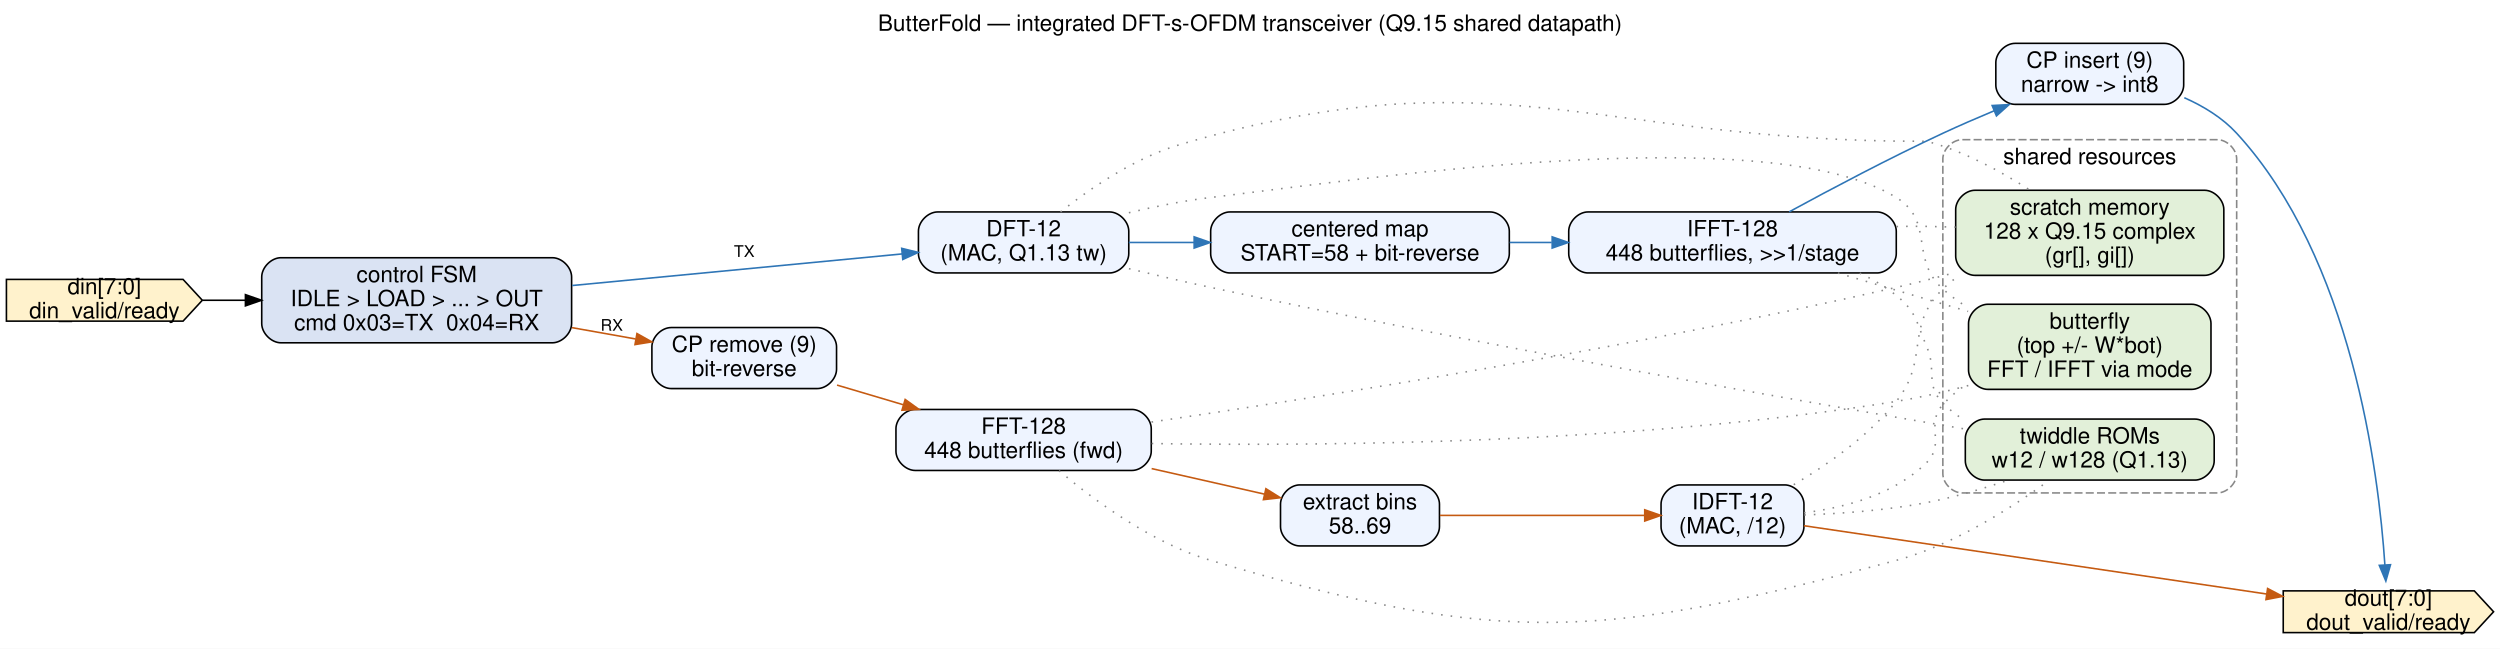
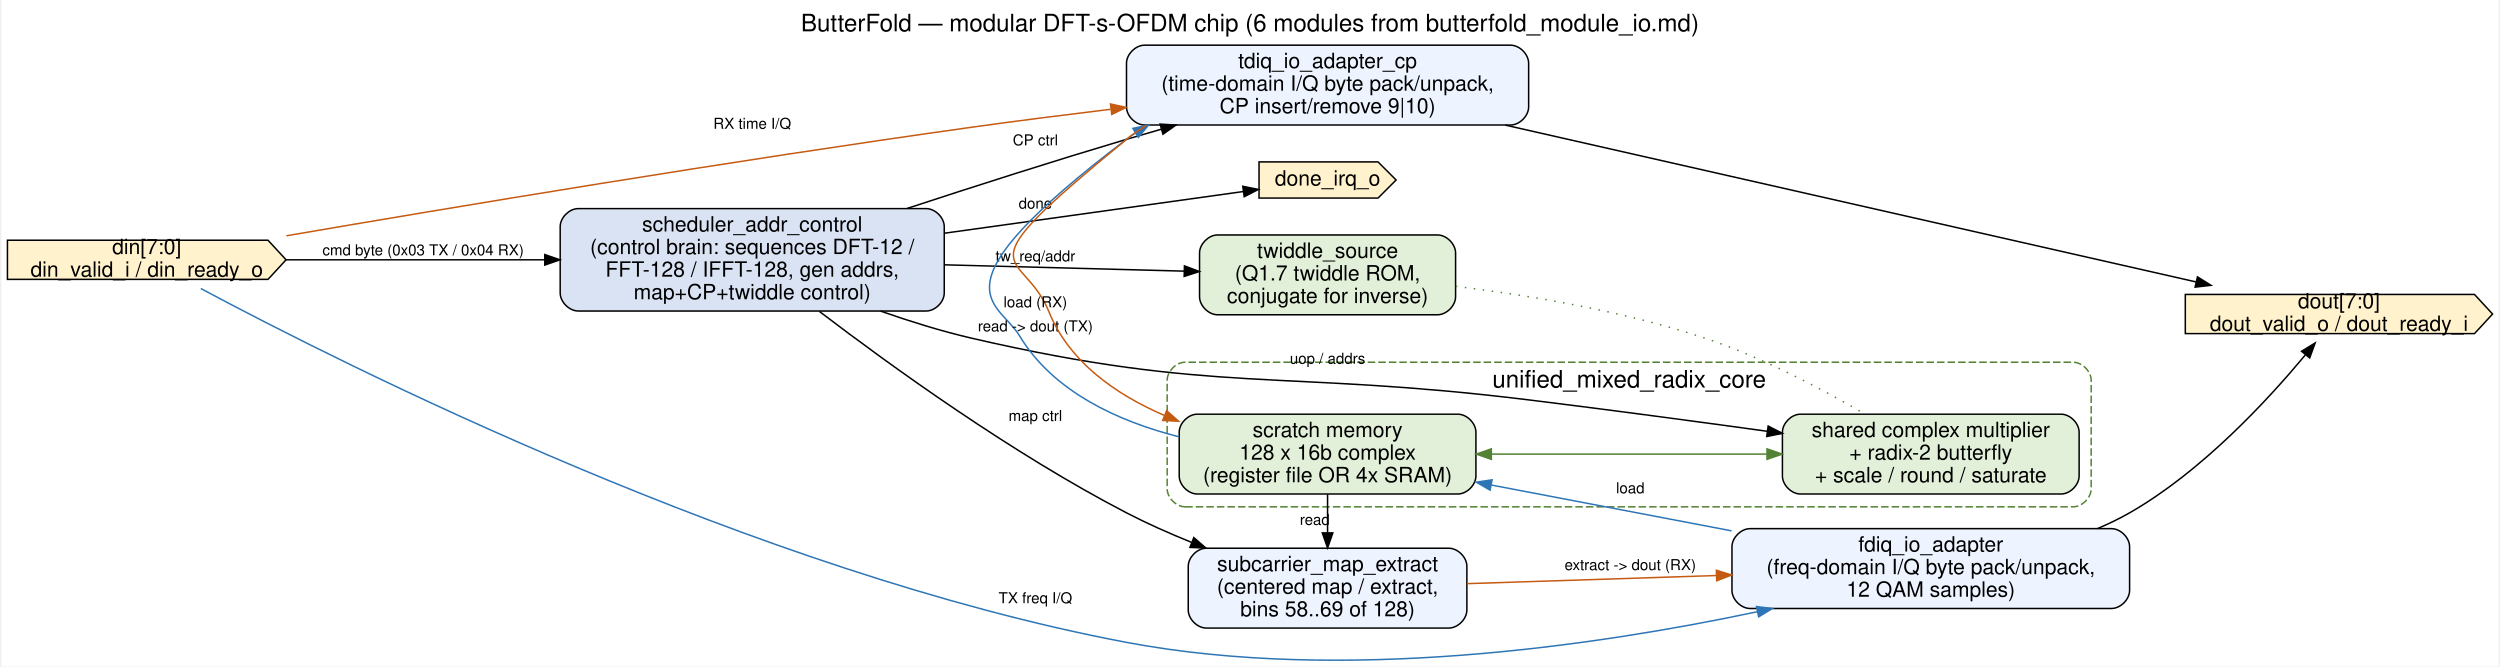
- <svg xmlns="http://www.w3.org/2000/svg" width="1557pt" height="404pt" viewBox="0.00 0.00 1557.00 404.00">
-   <g id="graph0" class="graph" transform="scale(1 1) rotate(0) translate(4 400)">
-     <polygon fill="white" stroke="transparent" points="-4,4 -4,-400 1553,-400 1553,4 -4,4" />
-     <text text-anchor="middle" x="774.5" y="-380.8" font-family="Helvetica,sans-Serif" font-size="14.00">ButterFold — integrated DFT-s-OFDM transceiver (Q9.15 shared datapath)</text>
+ <svg xmlns="http://www.w3.org/2000/svg" width="1658pt" height="442pt" viewBox="0.00 0.00 1658.00 442.50">
+   <g id="graph0" class="graph" transform="scale(1 1) rotate(0) translate(4 438.5)">
+     <polygon fill="white" stroke="transparent" points="-4,4 -4,-438.5 1654,-438.5 1654,4 -4,4" />
+     <text text-anchor="middle" x="825" y="-417.7" font-family="Helvetica,sans-Serif" font-size="16.00">ButterFold — modular DFT-s-OFDM chip (6 modules from butterfold_module_io.md)</text>
    <g id="clust1" class="cluster">
-       <path fill="none" stroke="#888888" stroke-dasharray="5,2" d="M1218,-93C1218,-93 1377,-93 1377,-93 1383,-93 1389,-99 1389,-105 1389,-105 1389,-301 1389,-301 1389,-307 1383,-313 1377,-313 1377,-313 1218,-313 1218,-313 1212,-313 1206,-307 1206,-301 1206,-301 1206,-105 1206,-105 1206,-99 1212,-93 1218,-93" />
-       <text text-anchor="middle" x="1297.5" y="-297.8" font-family="Helvetica,sans-Serif" font-size="14.00">shared resources</text>
+       <path fill="none" stroke="#548235" stroke-dasharray="5,2" d="M782,-102C782,-102 1371.5,-102 1371.5,-102 1377.5,-102 1383.5,-108 1383.5,-114 1383.5,-114 1383.5,-186 1383.5,-186 1383.5,-192 1377.5,-198 1371.5,-198 1371.5,-198 782,-198 782,-198 776,-198 770,-192 770,-186 770,-186 770,-114 770,-114 770,-108 776,-102 782,-102" />
+       <text text-anchor="middle" x="1076.75" y="-181.2" font-family="Helvetica,sans-Serif" font-size="16.00">unified_mixed_radix_core</text>
    </g>
    <g id="node1" class="node">
-       <polygon fill="#fff2cc" stroke="black" points="110,-226 0,-226 0,-200 110,-200 122,-213 110,-226" />
-       <text text-anchor="middle" x="61" y="-216.8" font-family="Helvetica,sans-Serif" font-size="14.00">din[7:0]</text>
-       <text text-anchor="middle" x="61" y="-201.8" font-family="Helvetica,sans-Serif" font-size="14.00">din_valid/ready</text>
+       <polygon fill="#fff2cc" stroke="black" points="173,-279 0,-279 0,-253 173,-253 185,-266 173,-279" />
+       <text text-anchor="middle" x="92.5" y="-269.8" font-family="Helvetica,sans-Serif" font-size="14.00">din[7:0]</text>
+       <text text-anchor="middle" x="92.5" y="-254.8" font-family="Helvetica,sans-Serif" font-size="14.00">din_valid_i / din_ready_o</text>
+     </g>
+     <g id="node4" class="node">
+       <path fill="#dae3f3" stroke="black" d="M610,-300C610,-300 379,-300 379,-300 373,-300 367,-294 367,-288 367,-288 367,-244 367,-244 367,-238 373,-232 379,-232 379,-232 610,-232 610,-232 616,-232 622,-238 622,-244 622,-244 622,-288 622,-288 622,-294 616,-300 610,-300" />
+       <text text-anchor="middle" x="494.5" y="-284.8" font-family="Helvetica,sans-Serif" font-size="14.00">scheduler_addr_control</text>
+       <text text-anchor="middle" x="494.5" y="-269.8" font-family="Helvetica,sans-Serif" font-size="14.00">(control brain: sequences DFT-12 /</text>
+       <text text-anchor="middle" x="494.5" y="-254.8" font-family="Helvetica,sans-Serif" font-size="14.00">FFT-128 / IFFT-128, gen addrs,</text>
+       <text text-anchor="middle" x="494.5" y="-239.8" font-family="Helvetica,sans-Serif" font-size="14.00">map+CP+twiddle control)</text>
+     </g>
+     <g id="edge1" class="edge">
+       <path fill="none" stroke="black" d="M185.02,-266C235.82,-266 300,-266 356.66,-266" />
+       <polygon fill="black" stroke="black" points="356.77,-269.5 366.77,-266 356.77,-262.5 356.77,-269.5" />
+       <text text-anchor="middle" x="276" y="-269" font-family="Helvetica,sans-Serif" font-size="10.00">cmd byte (0x03 TX / 0x04 RX)</text>
+     </g>
+     <g id="node8" class="node">
+       <path fill="#eef4ff" stroke="black" d="M1397,-87.5C1397,-87.5 1157,-87.5 1157,-87.5 1151,-87.5 1145,-81.5 1145,-75.5 1145,-75.5 1145,-46.5 1145,-46.5 1145,-40.5 1151,-34.5 1157,-34.5 1157,-34.5 1397,-34.5 1397,-34.5 1403,-34.5 1409,-40.5 1409,-46.5 1409,-46.5 1409,-75.5 1409,-75.5 1409,-81.5 1403,-87.5 1397,-87.5" />
+       <text text-anchor="middle" x="1277" y="-72.3" font-family="Helvetica,sans-Serif" font-size="14.00">fdiq_io_adapter</text>
+       <text text-anchor="middle" x="1277" y="-57.3" font-family="Helvetica,sans-Serif" font-size="14.00">(freq-domain I/Q byte pack/unpack,</text>
+       <text text-anchor="middle" x="1277" y="-42.3" font-family="Helvetica,sans-Serif" font-size="14.00">12 QAM samples)</text>
+     </g>
+     <g id="edge2" class="edge">
+       <path fill="none" stroke="#2e75b6" d="M128.36,-246.93C223.4,-196.18 496.42,-58.5 743,-12 885.9,14.95 1053.26,-9.36 1161.78,-32.33" />
+       <polygon fill="#2e75b6" stroke="#2e75b6" points="1161.26,-35.79 1171.77,-34.47 1162.73,-28.95 1161.26,-35.79" />
+       <text text-anchor="middle" x="682.5" y="-38" font-family="Helvetica,sans-Serif" font-size="10.00">TX freq I/Q</text>
+     </g>
+     <g id="node10" class="node">
+       <path fill="#eef4ff" stroke="black" d="M998,-408.5C998,-408.5 755,-408.5 755,-408.5 749,-408.5 743,-402.5 743,-396.5 743,-396.5 743,-367.5 743,-367.5 743,-361.5 749,-355.5 755,-355.5 755,-355.5 998,-355.5 998,-355.5 1004,-355.5 1010,-361.5 1010,-367.5 1010,-367.5 1010,-396.5 1010,-396.5 1010,-402.5 1004,-408.5 998,-408.5" />
+       <text text-anchor="middle" x="876.5" y="-393.3" font-family="Helvetica,sans-Serif" font-size="14.00">tdiq_io_adapter_cp</text>
+       <text text-anchor="middle" x="876.5" y="-378.3" font-family="Helvetica,sans-Serif" font-size="14.00">(time-domain I/Q byte pack/unpack,</text>
+       <text text-anchor="middle" x="876.5" y="-363.3" font-family="Helvetica,sans-Serif" font-size="14.00">CP insert/remove 9|10)</text>
+     </g>
+     <g id="edge3" class="edge">
+       <path fill="none" stroke="#c55a11" d="M185.19,-281.95C293.61,-300.54 479.63,-331.56 640,-354 669.86,-358.18 701.9,-362.25 732.44,-365.95" />
+       <polygon fill="#c55a11" stroke="#c55a11" points="732.38,-369.47 742.73,-367.19 733.22,-362.52 732.38,-369.47" />
+       <text text-anchor="middle" x="494.5" y="-353" font-family="Helvetica,sans-Serif" font-size="10.00">RX time I/Q</text>
+     </g>
+     <g id="node2" class="node">
+       <polygon fill="#fff2cc" stroke="black" points="1638,-243 1446,-243 1446,-217 1638,-217 1650,-230 1638,-243" />
+       <text text-anchor="middle" x="1548" y="-233.8" font-family="Helvetica,sans-Serif" font-size="14.00">dout[7:0]</text>
+       <text text-anchor="middle" x="1548" y="-218.8" font-family="Helvetica,sans-Serif" font-size="14.00">dout_valid_o / dout_ready_i</text>
+     </g>
+     <g id="node3" class="node">
+       <polygon fill="#fff2cc" stroke="black" points="910,-331 831,-331 831,-307 910,-307 922,-319 910,-331" />
+       <text text-anchor="middle" x="876.5" y="-315.3" font-family="Helvetica,sans-Serif" font-size="14.00">done_irq_o</text>
+     </g>
+     <g id="edge17" class="edge">
+       <path fill="none" stroke="black" d="M622.03,-283.65C689.44,-293.05 768.88,-304.13 820.62,-311.34" />
+       <polygon fill="black" stroke="black" points="820.2,-314.82 830.58,-312.73 821.16,-307.89 820.2,-314.82" />
+       <text text-anchor="middle" x="682.5" y="-300" font-family="Helvetica,sans-Serif" font-size="10.00">done</text>
    </g>
    <g id="node6" class="node">
-       <path fill="#dae3f3" stroke="black" d="M340,-239.5C340,-239.5 171,-239.5 171,-239.5 165,-239.5 159,-233.5 159,-227.5 159,-227.5 159,-198.5 159,-198.5 159,-192.5 165,-186.5 171,-186.5 171,-186.5 340,-186.5 340,-186.5 346,-186.5 352,-192.5 352,-198.5 352,-198.5 352,-227.5 352,-227.5 352,-233.5 346,-239.5 340,-239.5" />
-       <text text-anchor="middle" x="255.5" y="-224.3" font-family="Helvetica,sans-Serif" font-size="14.00">control FSM</text>
-       <text text-anchor="middle" x="255.5" y="-209.3" font-family="Helvetica,sans-Serif" font-size="14.00">IDLE &gt; LOAD &gt; ... &gt; OUT</text>
-       <text text-anchor="middle" x="255.5" y="-194.3" font-family="Helvetica,sans-Serif" font-size="14.00">cmd 0x03=TX  0x04=RX</text>
+       <path fill="#e2f0d9" stroke="black" d="M1363.5,-163.5C1363.5,-163.5 1190.5,-163.5 1190.5,-163.5 1184.5,-163.5 1178.5,-157.5 1178.5,-151.5 1178.5,-151.5 1178.5,-122.5 1178.5,-122.5 1178.5,-116.5 1184.5,-110.5 1190.5,-110.5 1190.5,-110.5 1363.5,-110.5 1363.5,-110.5 1369.5,-110.5 1375.5,-116.5 1375.5,-122.5 1375.5,-122.5 1375.5,-151.5 1375.5,-151.5 1375.5,-157.5 1369.5,-163.5 1363.5,-163.5" />
+       <text text-anchor="middle" x="1277" y="-148.3" font-family="Helvetica,sans-Serif" font-size="14.00">shared complex multiplier</text>
+       <text text-anchor="middle" x="1277" y="-133.3" font-family="Helvetica,sans-Serif" font-size="14.00">+ radix-2 butterfly</text>
+       <text text-anchor="middle" x="1277" y="-118.3" font-family="Helvetica,sans-Serif" font-size="14.00">+ scale / round / saturate</text>
    </g>
-     <g id="edge1" class="edge">
-       <path fill="none" stroke="black" d="M122.12,-213C130.61,-213 139.55,-213 148.6,-213" />
-       <polygon fill="black" stroke="black" points="148.85,-216.5 158.85,-213 148.85,-209.5 148.85,-216.5" />
+     <g id="edge4" class="edge">
+       <path fill="none" stroke="black" d="M579.7,-231.95C599.23,-225.1 620.13,-218.61 640,-214 801.17,-176.62 845.79,-193.21 1010,-173 1062.14,-166.58 1119.94,-158.84 1168.31,-152.17" />
+       <polygon fill="black" stroke="black" points="1169.05,-155.61 1178.48,-150.77 1168.09,-148.67 1169.05,-155.61" />
+       <text text-anchor="middle" x="876.5" y="-197" font-family="Helvetica,sans-Serif" font-size="10.00">uop / addrs</text>
    </g>
-     <g id="node2" class="node">
-       <polygon fill="#fff2cc" stroke="black" points="1537,-32 1418,-32 1418,-6 1537,-6 1549,-19 1537,-32" />
-       <text text-anchor="middle" x="1483.5" y="-22.8" font-family="Helvetica,sans-Serif" font-size="14.00">dout[7:0]</text>
-       <text text-anchor="middle" x="1483.5" y="-7.8" font-family="Helvetica,sans-Serif" font-size="14.00">dout_valid/ready</text>
+     <g id="node7" class="node">
+       <path fill="#e2f0d9" stroke="black" d="M949.5,-282.5C949.5,-282.5 803.5,-282.5 803.5,-282.5 797.5,-282.5 791.5,-276.5 791.5,-270.5 791.5,-270.5 791.5,-241.5 791.5,-241.5 791.5,-235.5 797.5,-229.5 803.5,-229.5 803.5,-229.5 949.5,-229.5 949.5,-229.5 955.5,-229.5 961.5,-235.5 961.5,-241.5 961.5,-241.5 961.5,-270.5 961.5,-270.5 961.5,-276.5 955.5,-282.5 949.5,-282.5" />
+       <text text-anchor="middle" x="876.5" y="-267.3" font-family="Helvetica,sans-Serif" font-size="14.00">twiddle_source</text>
+       <text text-anchor="middle" x="876.5" y="-252.3" font-family="Helvetica,sans-Serif" font-size="14.00">(Q1.7 twiddle ROM,</text>
+       <text text-anchor="middle" x="876.5" y="-237.3" font-family="Helvetica,sans-Serif" font-size="14.00">conjugate for inverse)</text>
    </g>
-     <g id="node3" class="node">
-       <path fill="#e2f0d9" stroke="black" d="M1369,-281.5C1369,-281.5 1226,-281.5 1226,-281.5 1220,-281.5 1214,-275.5 1214,-269.5 1214,-269.5 1214,-240.5 1214,-240.5 1214,-234.5 1220,-228.5 1226,-228.5 1226,-228.5 1369,-228.5 1369,-228.5 1375,-228.5 1381,-234.5 1381,-240.5 1381,-240.5 1381,-269.5 1381,-269.5 1381,-275.5 1375,-281.5 1369,-281.5" />
-       <text text-anchor="middle" x="1297.5" y="-266.3" font-family="Helvetica,sans-Serif" font-size="14.00">scratch memory</text>
-       <text text-anchor="middle" x="1297.5" y="-251.3" font-family="Helvetica,sans-Serif" font-size="14.00">128 x Q9.15 complex</text>
-       <text text-anchor="middle" x="1297.5" y="-236.3" font-family="Helvetica,sans-Serif" font-size="14.00">(gr[], gi[])</text>
+     <g id="edge5" class="edge">
+       <path fill="none" stroke="black" d="M622.03,-262.67C674.04,-261.3 733.21,-259.74 781.29,-258.48" />
+       <polygon fill="black" stroke="black" points="781.47,-261.97 791.38,-258.21 781.29,-254.98 781.47,-261.97" />
+       <text text-anchor="middle" x="682.5" y="-265" font-family="Helvetica,sans-Serif" font-size="10.00">tw_req/addr</text>
    </g>
-     <g id="node4" class="node">
-       <path fill="#e2f0d9" stroke="black" d="M1363,-139C1363,-139 1232,-139 1232,-139 1226,-139 1220,-133 1220,-127 1220,-127 1220,-113 1220,-113 1220,-107 1226,-101 1232,-101 1232,-101 1363,-101 1363,-101 1369,-101 1375,-107 1375,-113 1375,-113 1375,-127 1375,-127 1375,-133 1369,-139 1363,-139" />
-       <text text-anchor="middle" x="1297.5" y="-123.8" font-family="Helvetica,sans-Serif" font-size="14.00">twiddle ROMs</text>
-       <text text-anchor="middle" x="1297.5" y="-108.8" font-family="Helvetica,sans-Serif" font-size="14.00">w12 / w128 (Q1.13)</text>
+     <g id="node9" class="node">
+       <path fill="#eef4ff" stroke="black" d="M957,-74.5C957,-74.5 796,-74.5 796,-74.5 790,-74.5 784,-68.5 784,-62.5 784,-62.5 784,-33.5 784,-33.5 784,-27.5 790,-21.5 796,-21.5 796,-21.5 957,-21.5 957,-21.5 963,-21.5 969,-27.5 969,-33.5 969,-33.5 969,-62.5 969,-62.5 969,-68.5 963,-74.5 957,-74.5" />
+       <text text-anchor="middle" x="876.5" y="-59.3" font-family="Helvetica,sans-Serif" font-size="14.00">subcarrier_map_extract</text>
+       <text text-anchor="middle" x="876.5" y="-44.3" font-family="Helvetica,sans-Serif" font-size="14.00">(centered map / extract,</text>
+       <text text-anchor="middle" x="876.5" y="-29.3" font-family="Helvetica,sans-Serif" font-size="14.00">bins 58..69 of 128)</text>
+     </g>
+     <g id="edge6" class="edge">
+       <path fill="none" stroke="black" d="M539.13,-231.7C587.09,-195.14 667.4,-137.22 743,-98 756.61,-90.94 771.44,-84.35 786.11,-78.43" />
+       <polygon fill="black" stroke="black" points="787.69,-81.57 795.7,-74.63 785.11,-75.06 787.69,-81.57" />
+       <text text-anchor="middle" x="682.5" y="-159" font-family="Helvetica,sans-Serif" font-size="10.00">map ctrl</text>
+     </g>
+     <g id="edge7" class="edge">
+       <path fill="none" stroke="black" d="M597.22,-300.07C641.8,-314.7 694.84,-331.68 743,-346 750.55,-348.24 758.37,-350.51 766.24,-352.75" />
+       <polygon fill="black" stroke="black" points="765.3,-356.12 775.87,-355.48 767.2,-349.39 765.3,-356.12" />
+       <text text-anchor="middle" x="682.5" y="-342" font-family="Helvetica,sans-Serif" font-size="10.00">CP ctrl</text>
    </g>
    <g id="node5" class="node">
-       <path fill="#e2f0d9" stroke="black" d="M1361,-210.5C1361,-210.5 1234,-210.5 1234,-210.5 1228,-210.5 1222,-204.5 1222,-198.5 1222,-198.5 1222,-169.5 1222,-169.5 1222,-163.5 1228,-157.5 1234,-157.5 1234,-157.5 1361,-157.5 1361,-157.5 1367,-157.5 1373,-163.5 1373,-169.5 1373,-169.5 1373,-198.5 1373,-198.5 1373,-204.5 1367,-210.5 1361,-210.5" />
-       <text text-anchor="middle" x="1297.5" y="-195.3" font-family="Helvetica,sans-Serif" font-size="14.00">butterfly</text>
-       <text text-anchor="middle" x="1297.5" y="-180.3" font-family="Helvetica,sans-Serif" font-size="14.00">(top +/- W*bot)</text>
-       <text text-anchor="middle" x="1297.5" y="-165.3" font-family="Helvetica,sans-Serif" font-size="14.00">FFT / IFFT via mode</text>
+       <path fill="#e2f0d9" stroke="black" d="M963,-163.5C963,-163.5 790,-163.5 790,-163.5 784,-163.5 778,-157.5 778,-151.5 778,-151.5 778,-122.5 778,-122.5 778,-116.5 784,-110.5 790,-110.5 790,-110.5 963,-110.5 963,-110.5 969,-110.5 975,-116.5 975,-122.5 975,-122.5 975,-151.5 975,-151.5 975,-157.5 969,-163.5 963,-163.5" />
+       <text text-anchor="middle" x="876.5" y="-148.3" font-family="Helvetica,sans-Serif" font-size="14.00">scratch memory</text>
+       <text text-anchor="middle" x="876.5" y="-133.3" font-family="Helvetica,sans-Serif" font-size="14.00">128 x 16b complex</text>
+       <text text-anchor="middle" x="876.5" y="-118.3" font-family="Helvetica,sans-Serif" font-size="14.00">(register file OR 4x SRAM)</text>
    </g>
-     <g id="node7" class="node">
-       <path fill="#eef4ff" stroke="black" d="M687,-268C687,-268 580,-268 580,-268 574,-268 568,-262 568,-256 568,-256 568,-242 568,-242 568,-236 574,-230 580,-230 580,-230 687,-230 687,-230 693,-230 699,-236 699,-242 699,-242 699,-256 699,-256 699,-262 693,-268 687,-268" />
-       <text text-anchor="middle" x="633.5" y="-252.8" font-family="Helvetica,sans-Serif" font-size="14.00">DFT-12</text>
-       <text text-anchor="middle" x="633.5" y="-237.8" font-family="Helvetica,sans-Serif" font-size="14.00">(MAC, Q1.13 tw)</text>
+     <g id="edge11" class="edge">
+       <path fill="none" stroke="#548235" d="M985.52,-137C1042.23,-137 1111.52,-137 1168.2,-137" />
+       <polygon fill="#548235" stroke="#548235" points="985.24,-133.5 975.24,-137 985.24,-140.5 985.24,-133.5" />
+       <polygon fill="#548235" stroke="#548235" points="1168.26,-140.5 1178.26,-137 1168.26,-133.5 1168.26,-140.5" />
    </g>
-     <g id="edge2" class="edge">
-       <path fill="none" stroke="#2e75b6" d="M352.35,-222.18C416.22,-228.29 498.93,-236.21 557.89,-241.86" />
-       <polygon fill="#2e75b6" stroke="#2e75b6" points="557.58,-245.34 567.87,-242.81 558.25,-238.38 557.58,-245.34" />
-       <text text-anchor="middle" x="459.5" y="-240" font-family="Helvetica,sans-Serif" font-size="10.00">TX</text>
+     <g id="edge12" class="edge">
+       <path fill="none" stroke="black" d="M876.5,-110.31C876.5,-102.31 876.5,-93.38 876.5,-84.84" />
+       <polygon fill="black" stroke="black" points="880,-84.7 876.5,-74.7 873,-84.7 880,-84.7" />
+       <text text-anchor="middle" x="868" y="-90" font-family="Helvetica,sans-Serif" font-size="10.00">read</text>
    </g>
-     <g id="node11" class="node">
-       <path fill="#eef4ff" stroke="black" d="M505,-196C505,-196 414,-196 414,-196 408,-196 402,-190 402,-184 402,-184 402,-170 402,-170 402,-164 408,-158 414,-158 414,-158 505,-158 505,-158 511,-158 517,-164 517,-170 517,-170 517,-184 517,-184 517,-190 511,-196 505,-196" />
-       <text text-anchor="middle" x="459.5" y="-180.8" font-family="Helvetica,sans-Serif" font-size="14.00">CP remove (9)</text>
-       <text text-anchor="middle" x="459.5" y="-165.8" font-family="Helvetica,sans-Serif" font-size="14.00">bit-reverse</text>
+     <g id="edge14" class="edge">
+       <path fill="none" stroke="#2e75b6" d="M777.93,-148.46C737.19,-158.83 694.33,-178.45 672,-215.5 657.66,-239.29 610.39,-245.39 743,-346 744.86,-347.41 746.78,-348.77 748.74,-350.08" />
+       <polygon fill="#2e75b6" stroke="#2e75b6" points="747.25,-353.26 757.61,-355.47 750.88,-347.28 747.25,-353.26" />
+       <text text-anchor="middle" x="682.5" y="-218.5" font-family="Helvetica,sans-Serif" font-size="10.00">read -&gt; dout (TX)</text>
    </g>
-     <g id="edge7" class="edge">
-       <path fill="none" stroke="#c55a11" d="M352.18,-195.95C365.61,-193.55 379.18,-191.14 391.91,-188.87" />
-       <polygon fill="#c55a11" stroke="#c55a11" points="392.7,-192.28 401.93,-187.08 391.47,-185.39 392.7,-192.28" />
-       <text text-anchor="middle" x="377" y="-194" font-family="Helvetica,sans-Serif" font-size="10.00">RX</text>
+     <g id="edge10" class="edge">
+       <path fill="none" stroke="#548235" stroke-dasharray="1,5" d="M961.67,-248.41C1010.8,-242.37 1073.45,-231.85 1127,-214 1164.57,-201.47 1204.27,-180.52 1233.24,-163.64" />
+     </g>
+     <g id="edge15" class="edge">
+       <path fill="none" stroke="black" d="M1387.62,-87.5C1395.03,-90.64 1402.23,-94.13 1409,-98 1456.89,-125.37 1500.81,-172.91 1525.7,-202.85" />
+       <polygon fill="black" stroke="black" points="1523.16,-205.27 1532.21,-210.79 1528.58,-200.84 1523.16,-205.27" />
+     </g>
+     <g id="edge8" class="edge">
+       <path fill="none" stroke="#2e75b6" d="M1144.7,-86.04C1093.01,-95.9 1034.39,-107.08 985.25,-116.45" />
+       <polygon fill="#2e75b6" stroke="#2e75b6" points="984.41,-113.05 975.24,-118.36 985.72,-119.92 984.41,-113.05" />
+       <text text-anchor="middle" x="1077.5" y="-111" font-family="Helvetica,sans-Serif" font-size="10.00">load</text>
+     </g>
+     <g id="edge13" class="edge">
+       <path fill="none" stroke="#c55a11" d="M969.17,-50.99C1018.18,-52.59 1079.58,-54.59 1134.56,-56.38" />
+       <polygon fill="#c55a11" stroke="#c55a11" points="1134.64,-59.89 1144.74,-56.72 1134.86,-52.89 1134.64,-59.89" />
+       <text text-anchor="middle" x="1077.5" y="-60" font-family="Helvetica,sans-Serif" font-size="10.00">extract -&gt; dout (RX)</text>
    </g>
    <g id="edge16" class="edge">
-       <path fill="none" stroke="#888888" stroke-dasharray="1,5" d="M656.5,-268.02C674.99,-282.68 702.84,-301.78 731,-310 928.96,-367.79 988.78,-311.56 1195,-312 1195.44,-312 1195.57,-312.11 1196,-312 1218.89,-305.96 1242.03,-293.38 1260.32,-281.57" />
-     </g>
-     <g id="edge20" class="edge">
-       <path fill="none" stroke="#888888" stroke-dasharray="1,5" d="M699.11,-232.67C715.66,-228.67 733.45,-224.53 750,-221 916.78,-185.4 1113.77,-150.81 1219.76,-132.81" />
-     </g>
-     <g id="edge12" class="edge">
-       <path fill="none" stroke="#888888" stroke-dasharray="1,5" d="M699.06,-267.51C715.53,-271.44 733.3,-275.01 750,-277 844.22,-288.26 1096.11,-326.6 1177,-277 1201.23,-262.14 1185,-239.15 1206,-220 1210.75,-215.67 1216.08,-211.83 1221.72,-208.44" />
-     </g>
-     <g id="node8" class="node">
-       <path fill="#eef4ff" stroke="black" d="M924,-268C924,-268 762,-268 762,-268 756,-268 750,-262 750,-256 750,-256 750,-242 750,-242 750,-236 756,-230 762,-230 762,-230 924,-230 924,-230 930,-230 936,-236 936,-242 936,-242 936,-256 936,-256 936,-262 930,-268 924,-268" />
-       <text text-anchor="middle" x="843" y="-252.8" font-family="Helvetica,sans-Serif" font-size="14.00">centered map</text>
-       <text text-anchor="middle" x="843" y="-237.8" font-family="Helvetica,sans-Serif" font-size="14.00">START=58 + bit-reverse</text>
-     </g>
-     <g id="edge3" class="edge">
-       <path fill="none" stroke="#2e75b6" d="M699.02,-249C711.94,-249 725.82,-249 739.66,-249" />
-       <polygon fill="#2e75b6" stroke="#2e75b6" points="739.72,-252.5 749.72,-249 739.72,-245.5 739.72,-252.5" />
-     </g>
-     <g id="node9" class="node">
-       <path fill="#eef4ff" stroke="black" d="M1165,-268C1165,-268 985,-268 985,-268 979,-268 973,-262 973,-256 973,-256 973,-242 973,-242 973,-236 979,-230 985,-230 985,-230 1165,-230 1165,-230 1171,-230 1177,-236 1177,-242 1177,-242 1177,-256 1177,-256 1177,-262 1171,-268 1165,-268" />
-       <text text-anchor="middle" x="1075" y="-252.8" font-family="Helvetica,sans-Serif" font-size="14.00">IFFT-128</text>
-       <text text-anchor="middle" x="1075" y="-237.8" font-family="Helvetica,sans-Serif" font-size="14.00">448 butterflies, &gt;&gt;1/stage</text>
-     </g>
-     <g id="edge4" class="edge">
-       <path fill="none" stroke="#2e75b6" d="M936.22,-249C944.85,-249 953.65,-249 962.42,-249" />
-       <polygon fill="#2e75b6" stroke="#2e75b6" points="962.7,-252.5 972.7,-249 962.7,-245.5 962.7,-252.5" />
-     </g>
-     <g id="edge17" class="edge">
-       <path fill="none" stroke="#888888" stroke-dasharray="1,5" d="M1177.11,-258.92C1183.5,-259.08 1189.83,-259.12 1196,-259 1201.85,-258.88 1207.89,-258.73 1213.97,-258.55" />
-     </g>
-     <g id="edge21" class="edge">
-       <path fill="none" stroke="#888888" stroke-dasharray="1,5" d="M1154.25,-229.89C1162.38,-226.06 1170.16,-221.48 1177,-216 1189.91,-205.66 1189.45,-199.19 1196,-184 1202.4,-169.14 1194.74,-160.62 1206,-149 1210.02,-144.85 1214.63,-141.3 1219.6,-138.25" />
-     </g>
-     <g id="edge13" class="edge">
-       <path fill="none" stroke="#888888" stroke-dasharray="1,5" d="M1140.67,-229.94C1166.08,-222.45 1195.42,-213.8 1221.74,-206.04" />
-     </g>
-     <g id="node10" class="node">
-       <path fill="#eef4ff" stroke="black" d="M1344,-373C1344,-373 1251,-373 1251,-373 1245,-373 1239,-367 1239,-361 1239,-361 1239,-347 1239,-347 1239,-341 1245,-335 1251,-335 1251,-335 1344,-335 1344,-335 1350,-335 1356,-341 1356,-347 1356,-347 1356,-361 1356,-361 1356,-367 1350,-373 1344,-373" />
-       <text text-anchor="middle" x="1297.5" y="-357.8" font-family="Helvetica,sans-Serif" font-size="14.00">CP insert (9)</text>
-       <text text-anchor="middle" x="1297.5" y="-342.8" font-family="Helvetica,sans-Serif" font-size="14.00">narrow -&gt; int8</text>
-     </g>
-     <g id="edge5" class="edge">
-       <path fill="none" stroke="#2e75b6" d="M1110.32,-268.08C1136.28,-282.23 1172.97,-301.65 1206,-317 1216.24,-321.76 1227.27,-326.54 1237.98,-331.02" />
-       <polygon fill="#2e75b6" stroke="#2e75b6" points="1236.71,-334.28 1247.29,-334.86 1239.38,-327.81 1236.71,-334.28" />
-     </g>
-     <g id="edge6" class="edge">
-       <path fill="none" stroke="#2e75b6" d="M1356.39,-339.14C1368.44,-333.8 1380.15,-326.62 1389,-317 1460.68,-239.02 1477.41,-106.54 1481.31,-48.13" />
-       <polygon fill="#2e75b6" stroke="#2e75b6" points="1484.81,-48.3 1481.9,-38.12 1477.82,-47.89 1484.81,-48.3" />
-     </g>
-     <g id="node12" class="node">
-       <path fill="#eef4ff" stroke="black" d="M701,-145C701,-145 566,-145 566,-145 560,-145 554,-139 554,-133 554,-133 554,-119 554,-119 554,-113 560,-107 566,-107 566,-107 701,-107 701,-107 707,-107 713,-113 713,-119 713,-119 713,-133 713,-133 713,-139 707,-145 701,-145" />
-       <text text-anchor="middle" x="633.5" y="-129.8" font-family="Helvetica,sans-Serif" font-size="14.00">FFT-128</text>
-       <text text-anchor="middle" x="633.5" y="-114.8" font-family="Helvetica,sans-Serif" font-size="14.00">448 butterflies (fwd)</text>
-     </g>
-     <g id="edge8" class="edge">
-       <path fill="none" stroke="#c55a11" d="M517.3,-160.16C530.45,-156.26 544.63,-152.05 558.4,-147.97" />
-       <polygon fill="#c55a11" stroke="#c55a11" points="559.74,-151.23 568.33,-145.03 557.75,-144.51 559.74,-151.23" />
-     </g>
-     <g id="edge18" class="edge">
-       <path fill="none" stroke="#888888" stroke-dasharray="1,5" d="M713.17,-137.15C819.17,-152.78 1013.43,-183.52 1177,-221 1188.98,-223.75 1201.56,-226.96 1213.86,-230.28" />
-     </g>
-     <g id="edge22" class="edge">
-       <path fill="none" stroke="#888888" stroke-dasharray="1,5" d="M655.57,-106.85C677.37,-88.44 713.32,-61.86 750,-51 931.96,2.9 993.69,-1.88 1177,-51 1212.87,-60.61 1249.11,-83.88 1272.12,-100.74" />
-     </g>
-     <g id="edge14" class="edge">
-       <path fill="none" stroke="#888888" stroke-dasharray="1,5" d="M713.24,-123.77C819.32,-122.07 1013.68,-123.53 1177,-150 1191.69,-152.38 1207.14,-155.95 1221.88,-159.89" />
-     </g>
-     <g id="node13" class="node">
-       <path fill="#eef4ff" stroke="black" d="M880.5,-98C880.5,-98 805.5,-98 805.5,-98 799.5,-98 793.5,-92 793.5,-86 793.5,-86 793.5,-72 793.5,-72 793.5,-66 799.5,-60 805.5,-60 805.5,-60 880.5,-60 880.5,-60 886.5,-60 892.5,-66 892.5,-72 892.5,-72 892.5,-86 892.5,-86 892.5,-92 886.5,-98 880.5,-98" />
-       <text text-anchor="middle" x="843" y="-82.8" font-family="Helvetica,sans-Serif" font-size="14.00">extract bins</text>
-       <text text-anchor="middle" x="843" y="-67.8" font-family="Helvetica,sans-Serif" font-size="14.00">58..69</text>
+       <path fill="none" stroke="black" d="M994.5,-355.43C1124.84,-325.84 1332.98,-278.59 1453.12,-251.31" />
+       <polygon fill="black" stroke="black" points="1454.06,-254.69 1463.04,-249.06 1452.51,-247.86 1454.06,-254.69" />
    </g>
    <g id="edge9" class="edge">
-       <path fill="none" stroke="#c55a11" d="M713.24,-108.16C736.61,-102.87 761.77,-97.17 783.6,-92.23" />
-       <polygon fill="#c55a11" stroke="#c55a11" points="784.4,-95.64 793.38,-90.01 782.85,-88.81 784.4,-95.64" />
-     </g>
-     <g id="node14" class="node">
-       <path fill="#eef4ff" stroke="black" d="M1107.5,-98C1107.5,-98 1042.5,-98 1042.5,-98 1036.5,-98 1030.5,-92 1030.5,-86 1030.5,-86 1030.5,-72 1030.5,-72 1030.5,-66 1036.5,-60 1042.5,-60 1042.5,-60 1107.5,-60 1107.5,-60 1113.5,-60 1119.5,-66 1119.5,-72 1119.5,-72 1119.5,-86 1119.5,-86 1119.5,-92 1113.5,-98 1107.5,-98" />
-       <text text-anchor="middle" x="1075" y="-82.8" font-family="Helvetica,sans-Serif" font-size="14.00">IDFT-12</text>
-       <text text-anchor="middle" x="1075" y="-67.8" font-family="Helvetica,sans-Serif" font-size="14.00">(MAC, /12)</text>
-     </g>
-     <g id="edge10" class="edge">
-       <path fill="none" stroke="#c55a11" d="M892.78,-79C930.18,-79 981.76,-79 1020.33,-79" />
-       <polygon fill="#c55a11" stroke="#c55a11" points="1020.34,-82.5 1030.34,-79 1020.34,-75.5 1020.34,-82.5" />
-     </g>
-     <g id="edge11" class="edge">
-       <path fill="none" stroke="#c55a11" d="M1119.5,-72.58C1188.29,-62.43 1323.02,-42.54 1407.59,-30.06" />
-       <polygon fill="#c55a11" stroke="#c55a11" points="1408.26,-33.5 1417.65,-28.57 1407.24,-26.57 1408.26,-33.5" />
-     </g>
-     <g id="edge19" class="edge">
-       <path fill="none" stroke="#888888" stroke-dasharray="1,5" d="M1113.14,-98.15C1134.2,-110.56 1159.71,-128.42 1177,-150 1198.05,-176.28 1181.91,-196.47 1206,-220 1209.13,-223.06 1212.56,-225.86 1216.2,-228.42" />
-     </g>
-     <g id="edge23" class="edge">
-       <path fill="none" stroke="#888888" stroke-dasharray="1,5" d="M1119.66,-79.29C1142.57,-80.1 1170.99,-82.14 1196,-87 1212.86,-90.28 1230.8,-95.56 1246.8,-100.95" />
-     </g>
-     <g id="edge15" class="edge">
-       <path fill="none" stroke="#888888" stroke-dasharray="1,5" d="M1119.56,-80.62C1145.01,-83.84 1175.96,-92.01 1196,-112 1207.76,-123.73 1194.91,-135.64 1206,-148 1210.52,-153.03 1215.83,-157.37 1221.59,-161.11" />
+       <path fill="none" stroke="#c55a11" d="M756.34,-355.33C751.65,-352.52 747.18,-349.42 743,-346 629.06,-252.67 673.92,-275.12 691.5,-231.5 704.82,-198.47 735.39,-176.86 767.92,-162.77" />
+       <polygon fill="#c55a11" stroke="#c55a11" points="769.66,-165.84 777.6,-158.82 767.02,-159.36 769.66,-165.84" />
+       <text text-anchor="middle" x="682.5" y="-234.5" font-family="Helvetica,sans-Serif" font-size="10.00">load (RX)</text>
    </g>
  </g>
</svg>
